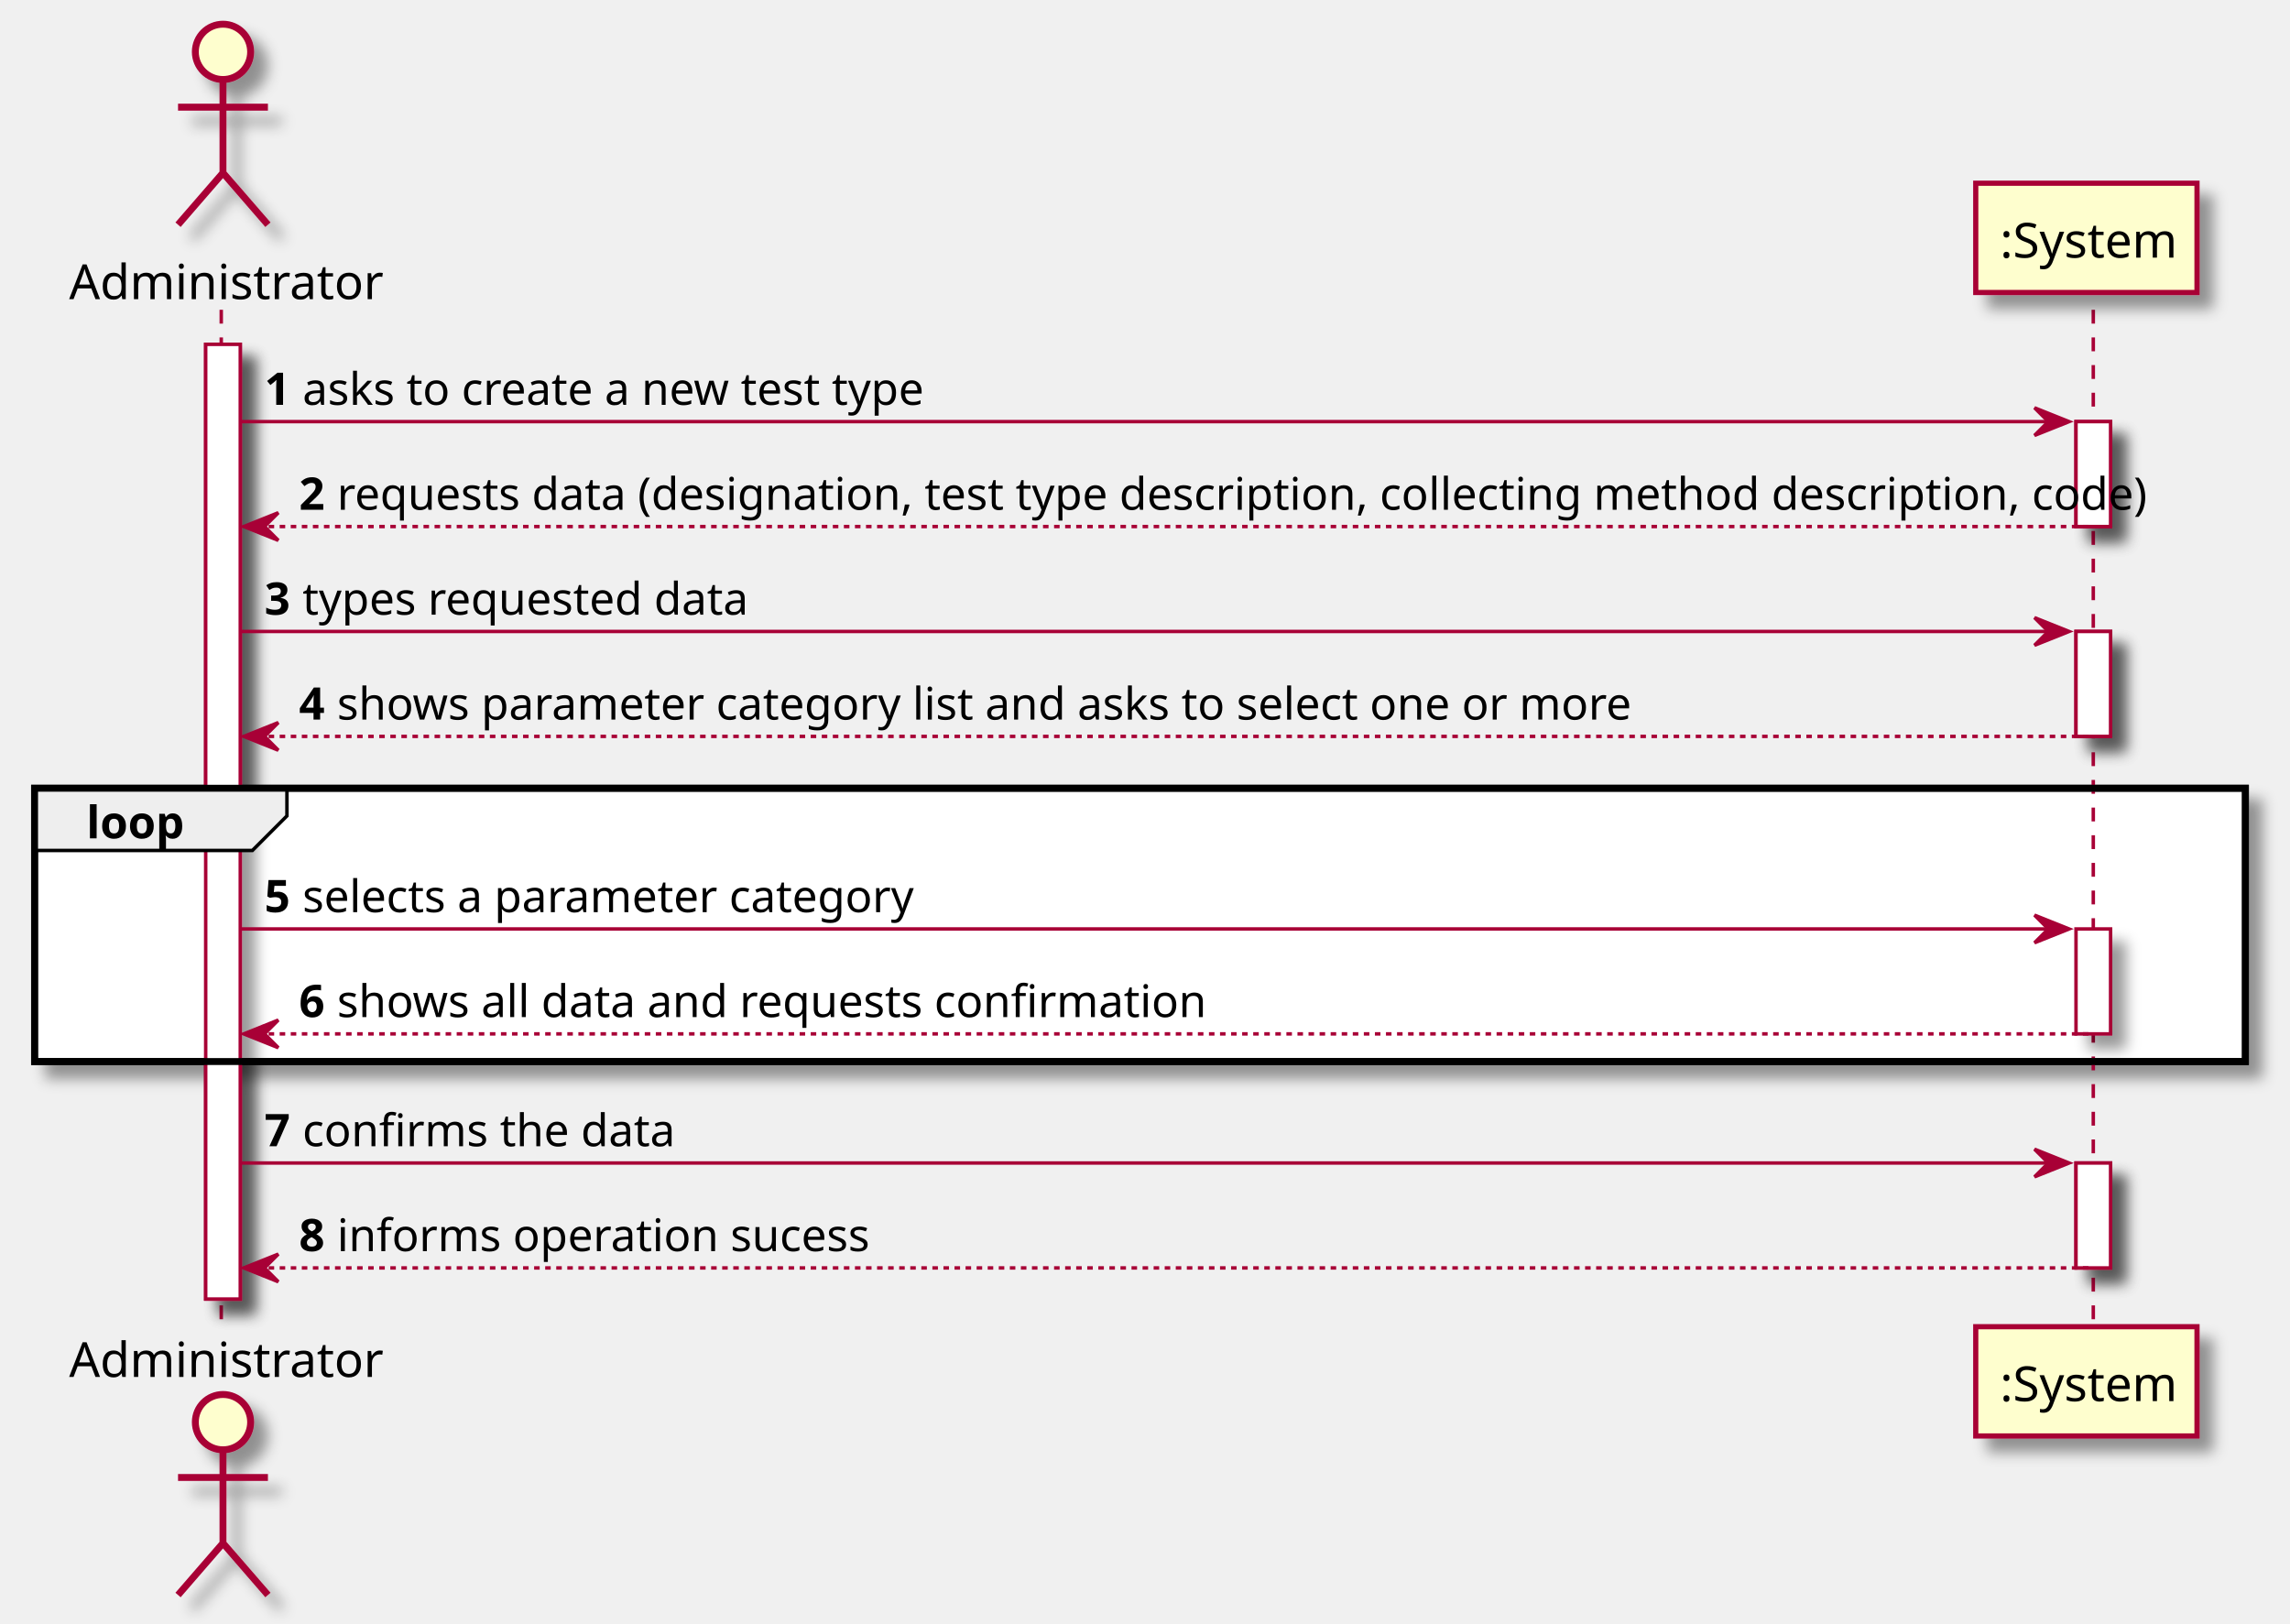
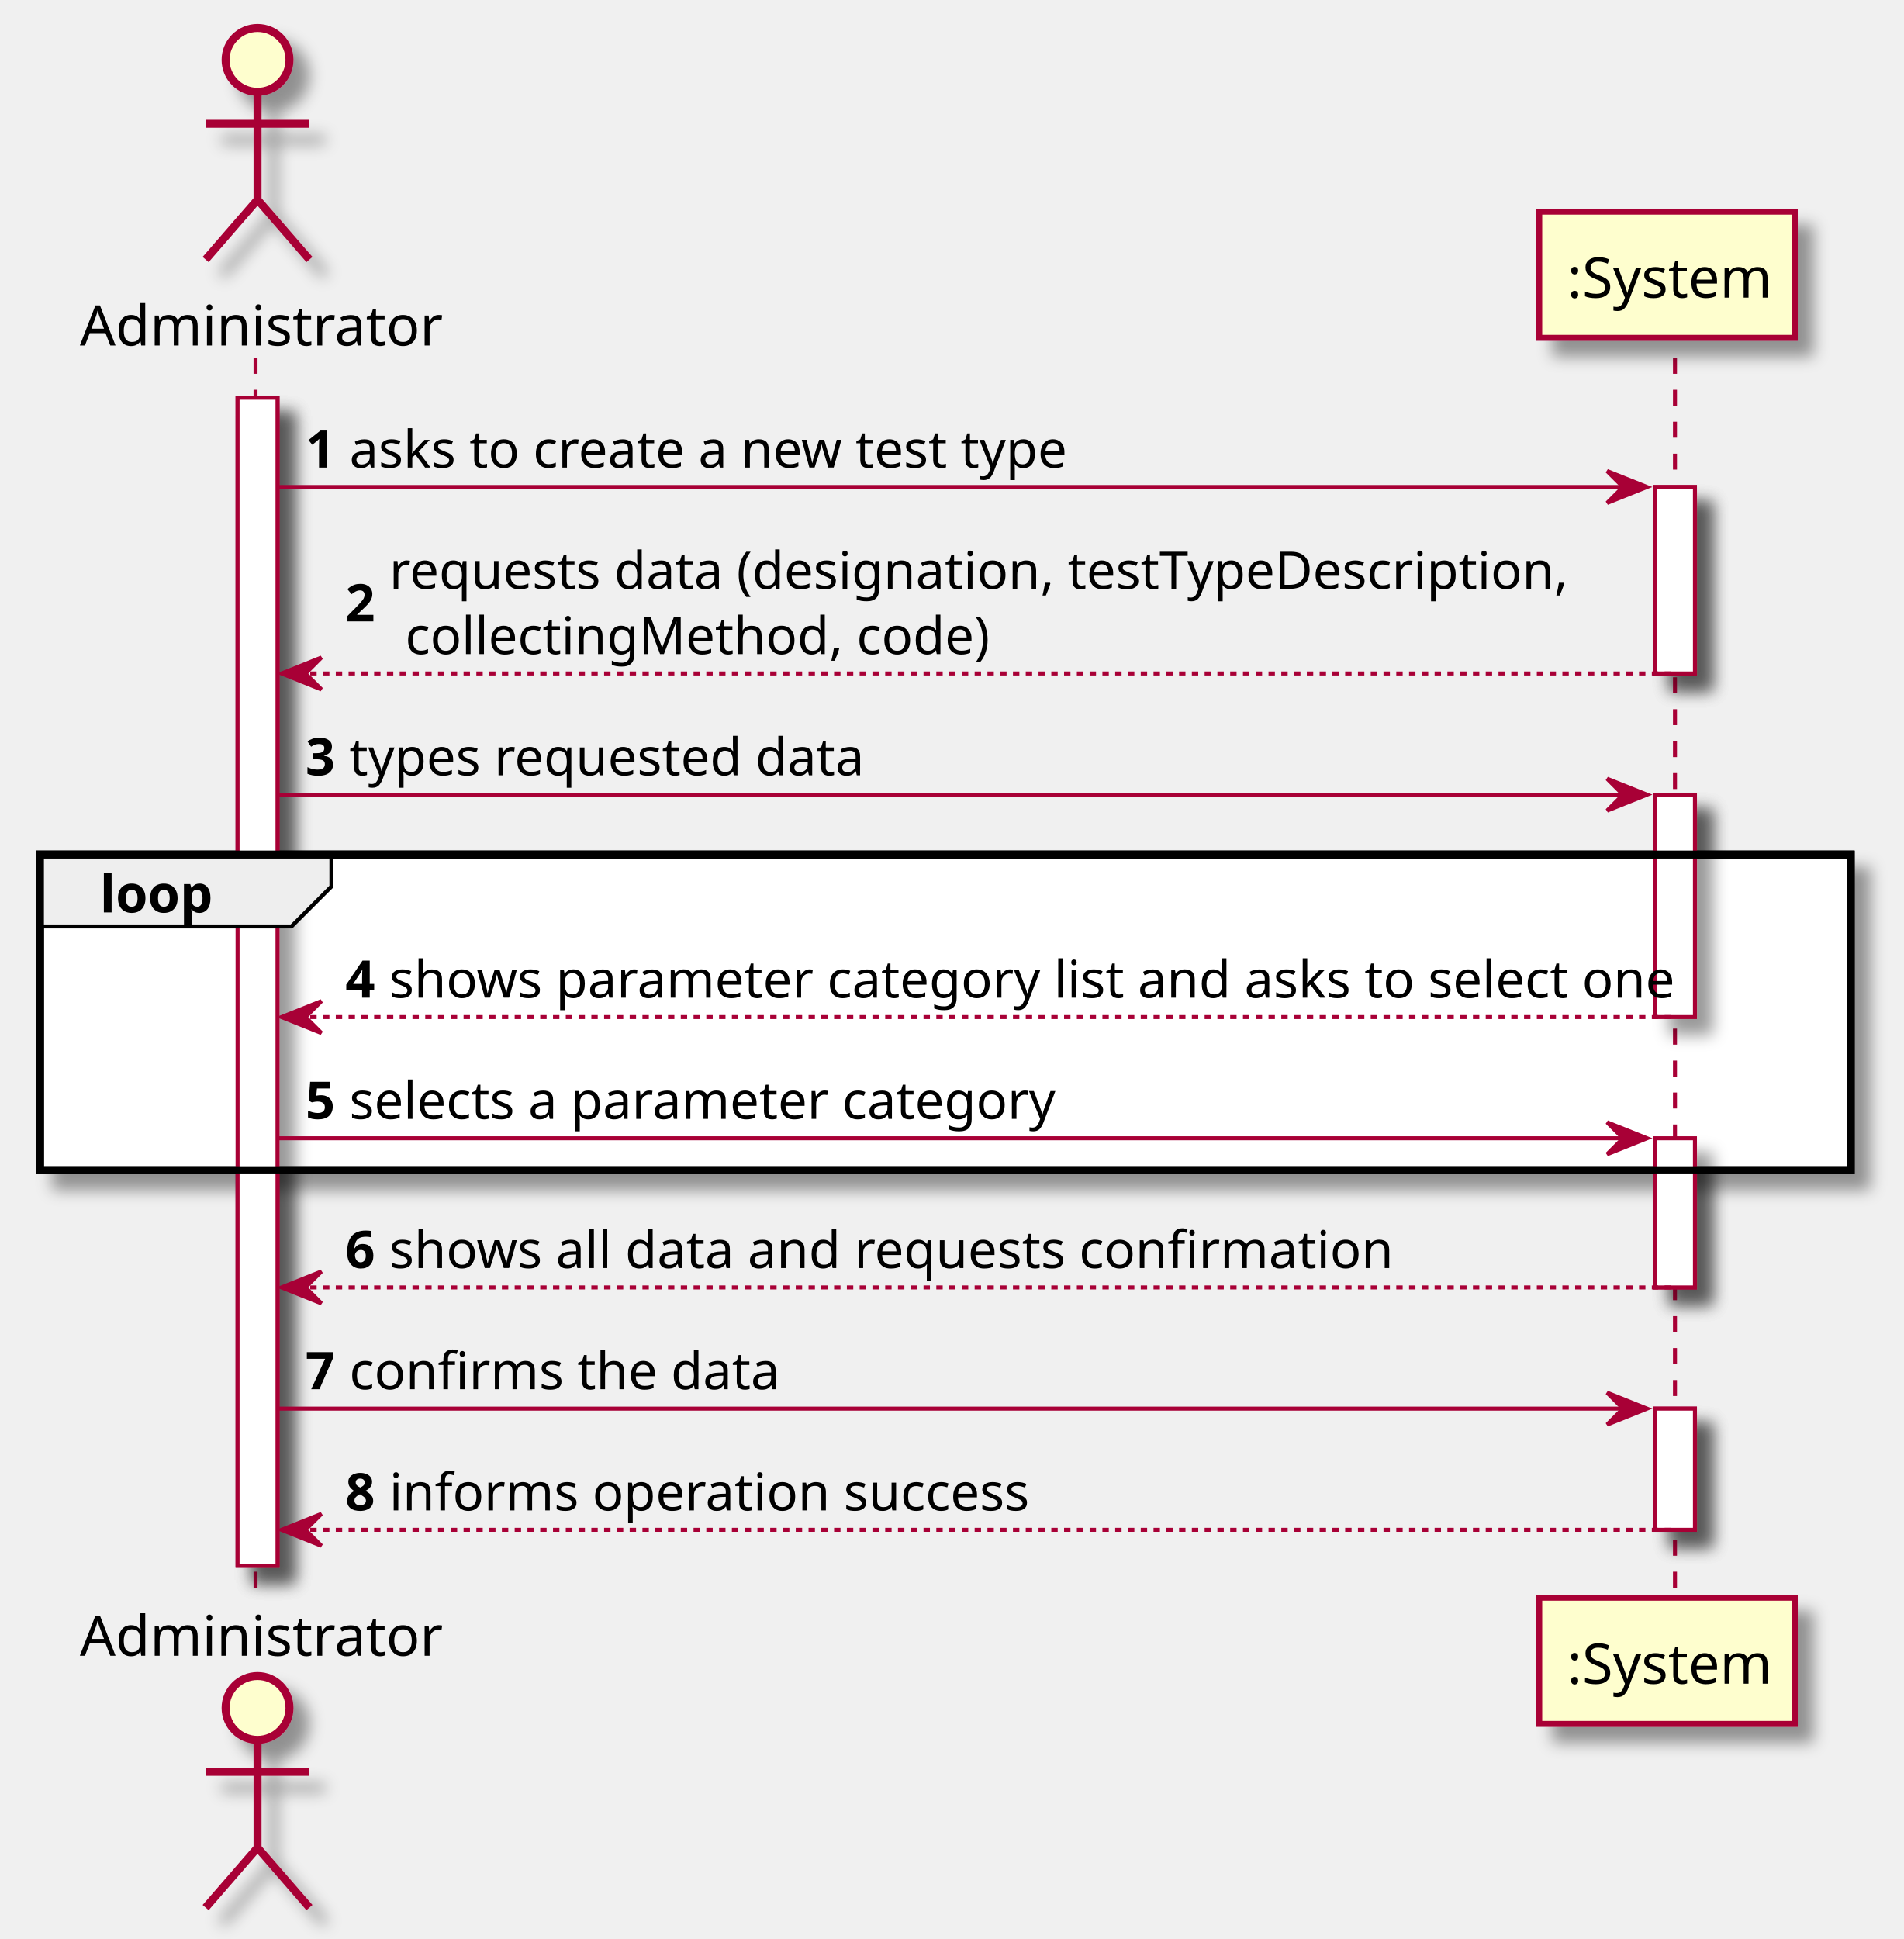
- <svg xmlns="http://www.w3.org/2000/svg" contentScriptType="application/ecmascript" contentStyleType="text/css" height="587.5px" preserveAspectRatio="none" style="width:828px;height:587px;" version="1.1" viewBox="0 0 828 587" width="828.75px" zoomAndPan="magnify">
+ <svg xmlns="http://www.w3.org/2000/svg" contentScriptType="application/ecmascript" contentStyleType="text/css" height="607.5px" preserveAspectRatio="none" style="width:596px;height:607px;" version="1.1" viewBox="0 0 596 607" width="596.25px" zoomAndPan="magnify">
  <defs>
-     <filter height="300%" id="fhy6abaydnhsi" width="300%" x="-1" y="-1">
+     <filter height="300%" id="f1mj1voha8i9du" width="300%" x="-1" y="-1">
      <feGaussianBlur result="blurOut" stdDeviation="2.5" />
      <feColorMatrix in="blurOut" result="blurOut2" type="matrix" values="0 0 0 0 0 0 0 0 0 0 0 0 0 0 0 0 0 0 .4 0" />
      <feOffset dx="5.0" dy="5.0" in="blurOut2" result="blurOut3" />
      <feBlend in="SourceGraphic" in2="blurOut3" mode="normal" />
    </filter>
  </defs>
  <g>
-     <rect fill="#FFFFFF" filter="url(#fhy6abaydnhsi)" height="345.205" style="stroke:#A80036;stroke-width:1.25;" width="12.5" x="74.375" y="124.512" />
-     <rect fill="#FFFFFF" filter="url(#fhy6abaydnhsi)" height="37.94" style="stroke:#A80036;stroke-width:1.25;" width="12.5" x="750.625" y="152.451" />
-     <rect fill="#FFFFFF" filter="url(#fhy6abaydnhsi)" height="37.94" style="stroke:#A80036;stroke-width:1.25;" width="12.5" x="750.625" y="228.33" />
-     <rect fill="#FFFFFF" filter="url(#fhy6abaydnhsi)" height="37.94" style="stroke:#A80036;stroke-width:1.25;" width="12.5" x="750.625" y="335.898" />
-     <rect fill="#FFFFFF" filter="url(#fhy6abaydnhsi)" height="37.94" style="stroke:#A80036;stroke-width:1.25;" width="12.5" x="750.625" y="420.527" />
-     <rect fill="#FFFFFF" filter="url(#fhy6abaydnhsi)" height="98.818" style="stroke:#000000;stroke-width:2.5;" width="799.375" x="12.5" y="285.019" />
-     <line style="stroke:#A80036;stroke-width:1.25;stroke-dasharray:5.0,5.0;" x1="80" x2="80" y1="112.012" y2="480.967" />
-     <line style="stroke:#A80036;stroke-width:1.25;stroke-dasharray:5.0,5.0;" x1="756.875" x2="756.875" y1="112.012" y2="480.967" />
+     <rect fill="#FFFFFF" filter="url(#f1mj1voha8i9du)" height="365.644" style="stroke:#A80036;stroke-width:1.25;" width="12.5" x="74.375" y="124.512" />
+     <rect fill="#FFFFFF" filter="url(#f1mj1voha8i9du)" height="58.379" style="stroke:#A80036;stroke-width:1.25;" width="12.5" x="518.125" y="152.451" />
+     <rect fill="#FFFFFF" filter="url(#f1mj1voha8i9du)" height="69.629" style="stroke:#A80036;stroke-width:1.25;" width="12.5" x="518.125" y="248.769" />
+     <rect fill="#FFFFFF" filter="url(#f1mj1voha8i9du)" height="46.69" style="stroke:#A80036;stroke-width:1.25;" width="12.5" x="518.125" y="356.338" />
+     <rect fill="#FFFFFF" filter="url(#f1mj1voha8i9du)" height="37.94" style="stroke:#A80036;stroke-width:1.25;" width="12.5" x="518.125" y="440.967" />
+     <rect fill="#FFFFFF" filter="url(#f1mj1voha8i9du)" height="98.818" style="stroke:#000000;stroke-width:2.5;" width="566.875" x="12.5" y="267.519" />
+     <line style="stroke:#A80036;stroke-width:1.25;stroke-dasharray:5.0,5.0;" x1="80" x2="80" y1="112.012" y2="501.406" />
+     <line style="stroke:#A80036;stroke-width:1.25;stroke-dasharray:5.0,5.0;" x1="524.375" x2="524.375" y1="112.012" y2="501.406" />
    <text fill="#000000" font-family="sans-serif" font-size="17.5" lengthAdjust="spacing" textLength="103.75" x="25" y="108.166">Administrator</text>
-     <ellipse cx="80.625" cy="18.75" fill="#FEFECE" filter="url(#fhy6abaydnhsi)" rx="10" ry="10" style="stroke:#A80036;stroke-width:2.5;" />
-     <path d="M80.625,28.75 L80.625,62.5 M64.375,38.75 L96.875,38.75 M80.625,62.5 L64.375,81.25 M80.625,62.5 L96.875,81.25 " fill="none" filter="url(#fhy6abaydnhsi)" style="stroke:#A80036;stroke-width:2.5;" />
-     <text fill="#000000" font-family="sans-serif" font-size="17.5" lengthAdjust="spacing" textLength="103.75" x="25" y="497.883">Administrator</text>
-     <ellipse cx="80.625" cy="514.229" fill="#FEFECE" filter="url(#fhy6abaydnhsi)" rx="10" ry="10" style="stroke:#A80036;stroke-width:2.5;" />
-     <path d="M80.625,524.229 L80.625,557.979 M64.375,534.229 L96.875,534.229 M80.625,557.979 L64.375,576.729 M80.625,557.979 L96.875,576.729 " fill="none" filter="url(#fhy6abaydnhsi)" style="stroke:#A80036;stroke-width:2.5;" />
-     <rect fill="#FEFECE" filter="url(#fhy6abaydnhsi)" height="39.512" style="stroke:#A80036;stroke-width:1.875;" width="80" x="714.375" y="66.25" />
-     <text fill="#000000" font-family="sans-serif" font-size="17.5" lengthAdjust="spacing" textLength="62.5" x="723.125" y="93.166">:System</text>
-     <rect fill="#FEFECE" filter="url(#fhy6abaydnhsi)" height="39.512" style="stroke:#A80036;stroke-width:1.875;" width="80" x="714.375" y="479.717" />
-     <text fill="#000000" font-family="sans-serif" font-size="17.5" lengthAdjust="spacing" textLength="62.5" x="723.125" y="506.633">:System</text>
-     <rect fill="#FFFFFF" filter="url(#fhy6abaydnhsi)" height="345.205" style="stroke:#A80036;stroke-width:1.25;" width="12.5" x="74.375" y="124.512" />
-     <rect fill="#FFFFFF" filter="url(#fhy6abaydnhsi)" height="37.94" style="stroke:#A80036;stroke-width:1.25;" width="12.5" x="750.625" y="152.451" />
-     <rect fill="#FFFFFF" filter="url(#fhy6abaydnhsi)" height="37.94" style="stroke:#A80036;stroke-width:1.25;" width="12.5" x="750.625" y="228.33" />
-     <rect fill="#FFFFFF" filter="url(#fhy6abaydnhsi)" height="37.94" style="stroke:#A80036;stroke-width:1.25;" width="12.5" x="750.625" y="335.898" />
-     <rect fill="#FFFFFF" filter="url(#fhy6abaydnhsi)" height="37.94" style="stroke:#A80036;stroke-width:1.25;" width="12.5" x="750.625" y="420.527" />
-     <polygon fill="#A80036" points="735.625,147.451,748.125,152.451,735.625,157.451,740.625,152.451" style="stroke:#A80036;stroke-width:1.25;" />
-     <line style="stroke:#A80036;stroke-width:1.25;" x1="86.875" x2="743.125" y1="152.451" y2="152.451" />
+     <ellipse cx="80.625" cy="18.75" fill="#FEFECE" filter="url(#f1mj1voha8i9du)" rx="10" ry="10" style="stroke:#A80036;stroke-width:2.5;" />
+     <path d="M80.625,28.75 L80.625,62.5 M64.375,38.75 L96.875,38.75 M80.625,62.5 L64.375,81.25 M80.625,62.5 L96.875,81.25 " fill="none" filter="url(#f1mj1voha8i9du)" style="stroke:#A80036;stroke-width:2.5;" />
+     <text fill="#000000" font-family="sans-serif" font-size="17.5" lengthAdjust="spacing" textLength="103.75" x="25" y="518.323">Administrator</text>
+     <ellipse cx="80.625" cy="534.668" fill="#FEFECE" filter="url(#f1mj1voha8i9du)" rx="10" ry="10" style="stroke:#A80036;stroke-width:2.5;" />
+     <path d="M80.625,544.668 L80.625,578.418 M64.375,554.668 L96.875,554.668 M80.625,578.418 L64.375,597.168 M80.625,578.418 L96.875,597.168 " fill="none" filter="url(#f1mj1voha8i9du)" style="stroke:#A80036;stroke-width:2.5;" />
+     <rect fill="#FEFECE" filter="url(#f1mj1voha8i9du)" height="39.512" style="stroke:#A80036;stroke-width:1.875;" width="80" x="481.875" y="66.25" />
+     <text fill="#000000" font-family="sans-serif" font-size="17.5" lengthAdjust="spacing" textLength="62.5" x="490.625" y="93.166">:System</text>
+     <rect fill="#FEFECE" filter="url(#f1mj1voha8i9du)" height="39.512" style="stroke:#A80036;stroke-width:1.875;" width="80" x="481.875" y="500.156" />
+     <text fill="#000000" font-family="sans-serif" font-size="17.5" lengthAdjust="spacing" textLength="62.5" x="490.625" y="527.073">:System</text>
+     <rect fill="#FFFFFF" filter="url(#f1mj1voha8i9du)" height="365.644" style="stroke:#A80036;stroke-width:1.25;" width="12.5" x="74.375" y="124.512" />
+     <rect fill="#FFFFFF" filter="url(#f1mj1voha8i9du)" height="58.379" style="stroke:#A80036;stroke-width:1.25;" width="12.5" x="518.125" y="152.451" />
+     <rect fill="#FFFFFF" filter="url(#f1mj1voha8i9du)" height="69.629" style="stroke:#A80036;stroke-width:1.25;" width="12.5" x="518.125" y="248.769" />
+     <rect fill="#FFFFFF" filter="url(#f1mj1voha8i9du)" height="46.69" style="stroke:#A80036;stroke-width:1.25;" width="12.5" x="518.125" y="356.338" />
+     <rect fill="#FFFFFF" filter="url(#f1mj1voha8i9du)" height="37.94" style="stroke:#A80036;stroke-width:1.25;" width="12.5" x="518.125" y="440.967" />
+     <polygon fill="#A80036" points="503.125,147.451,515.625,152.451,503.125,157.451,508.125,152.451" style="stroke:#A80036;stroke-width:1.25;" />
+     <line style="stroke:#A80036;stroke-width:1.25;" x1="86.875" x2="510.625" y1="152.451" y2="152.451" />
    <text fill="#000000" font-family="sans-serif" font-size="16.25" font-weight="bold" lengthAdjust="spacing" textLength="8.75" x="95.625" y="146.381">1</text>
    <text fill="#000000" font-family="sans-serif" font-size="16.25" lengthAdjust="spacing" textLength="220" x="109.375" y="146.381">asks to create a new test type</text>
-     <polygon fill="#A80036" points="100.625,185.391,88.125,190.391,100.625,195.391,95.625,190.391" style="stroke:#A80036;stroke-width:1.25;" />
-     <line style="stroke:#A80036;stroke-width:1.25;stroke-dasharray:2.0,2.0;" x1="93.125" x2="755.625" y1="190.391" y2="190.391" />
-     <text fill="#000000" font-family="sans-serif" font-size="16.25" font-weight="bold" lengthAdjust="spacing" textLength="8.75" x="108.125" y="184.32">2</text>
-     <text fill="#000000" font-family="sans-serif" font-size="16.25" lengthAdjust="spacing" textLength="620" x="121.875" y="184.32">requests data (designation, test type description, collecting method description, code)</text>
-     <polygon fill="#A80036" points="735.625,223.33,748.125,228.33,735.625,233.33,740.625,228.33" style="stroke:#A80036;stroke-width:1.25;" />
-     <line style="stroke:#A80036;stroke-width:1.25;" x1="86.875" x2="743.125" y1="228.33" y2="228.33" />
-     <text fill="#000000" font-family="sans-serif" font-size="16.25" font-weight="bold" lengthAdjust="spacing" textLength="8.75" x="95.625" y="222.26">3</text>
-     <text fill="#000000" font-family="sans-serif" font-size="16.25" lengthAdjust="spacing" textLength="152.5" x="109.375" y="222.26">types requested data</text>
-     <polygon fill="#A80036" points="100.625,261.269,88.125,266.269,100.625,271.269,95.625,266.269" style="stroke:#A80036;stroke-width:1.25;" />
-     <line style="stroke:#A80036;stroke-width:1.25;stroke-dasharray:2.0,2.0;" x1="93.125" x2="755.625" y1="266.269" y2="266.269" />
-     <text fill="#000000" font-family="sans-serif" font-size="16.25" font-weight="bold" lengthAdjust="spacing" textLength="8.75" x="108.125" y="260.199">4</text>
-     <text fill="#000000" font-family="sans-serif" font-size="16.25" lengthAdjust="spacing" textLength="447.5" x="121.875" y="260.199">shows parameter category list and asks to select one or more</text>
-     <path d="M12.5,285.019 L103.75,285.019 L103.75,295.019 L91.25,307.519 L12.5,307.519 L12.5,285.019 " fill="#EEEEEE" style="stroke:#000000;stroke-width:1.25;" />
-     <rect fill="none" height="98.818" style="stroke:#000000;stroke-width:2.5;" width="799.375" x="12.5" y="285.019" />
-     <text fill="#000000" font-family="sans-serif" font-size="16.25" font-weight="bold" lengthAdjust="spacing" textLength="35" x="31.25" y="303.138">loop</text>
-     <polygon fill="#A80036" points="735.625,330.898,748.125,335.898,735.625,340.898,740.625,335.898" style="stroke:#A80036;stroke-width:1.25;" />
-     <line style="stroke:#A80036;stroke-width:1.25;" x1="86.875" x2="743.125" y1="335.898" y2="335.898" />
-     <text fill="#000000" font-family="sans-serif" font-size="16.25" font-weight="bold" lengthAdjust="spacing" textLength="8.75" x="95.625" y="329.828">5</text>
-     <text fill="#000000" font-family="sans-serif" font-size="16.25" lengthAdjust="spacing" textLength="211.25" x="109.375" y="329.828">selects a parameter category</text>
-     <polygon fill="#A80036" points="100.625,368.838,88.125,373.838,100.625,378.838,95.625,373.838" style="stroke:#A80036;stroke-width:1.25;" />
-     <line style="stroke:#A80036;stroke-width:1.25;stroke-dasharray:2.0,2.0;" x1="93.125" x2="755.625" y1="373.838" y2="373.838" />
-     <text fill="#000000" font-family="sans-serif" font-size="16.25" font-weight="bold" lengthAdjust="spacing" textLength="8.75" x="108.125" y="367.767">6</text>
-     <text fill="#000000" font-family="sans-serif" font-size="16.25" lengthAdjust="spacing" textLength="295" x="121.875" y="367.767">shows all data and requests confirmation</text>
-     <polygon fill="#A80036" points="735.625,415.527,748.125,420.527,735.625,425.527,740.625,420.527" style="stroke:#A80036;stroke-width:1.25;" />
-     <line style="stroke:#A80036;stroke-width:1.25;" x1="86.875" x2="743.125" y1="420.527" y2="420.527" />
-     <text fill="#000000" font-family="sans-serif" font-size="16.25" font-weight="bold" lengthAdjust="spacing" textLength="8.75" x="95.625" y="414.457">7</text>
-     <text fill="#000000" font-family="sans-serif" font-size="16.25" lengthAdjust="spacing" textLength="125" x="109.375" y="414.457">confirms the data</text>
-     <polygon fill="#A80036" points="100.625,453.467,88.125,458.467,100.625,463.467,95.625,458.467" style="stroke:#A80036;stroke-width:1.25;" />
-     <line style="stroke:#A80036;stroke-width:1.25;stroke-dasharray:2.0,2.0;" x1="93.125" x2="755.625" y1="458.467" y2="458.467" />
-     <text fill="#000000" font-family="sans-serif" font-size="16.25" font-weight="bold" lengthAdjust="spacing" textLength="8.75" x="108.125" y="452.396">8</text>
-     <text fill="#000000" font-family="sans-serif" font-size="16.25" lengthAdjust="spacing" textLength="181.25" x="121.875" y="452.396">informs operation sucess</text>
+     <polygon fill="#A80036" points="100.625,205.83,88.125,210.83,100.625,215.83,95.625,210.83" style="stroke:#A80036;stroke-width:1.25;" />
+     <line style="stroke:#A80036;stroke-width:1.25;stroke-dasharray:2.0,2.0;" x1="93.125" x2="523.125" y1="210.83" y2="210.83" />
+     <text fill="#000000" font-family="sans-serif" font-size="16.25" font-weight="bold" lengthAdjust="spacing" textLength="8.75" x="108.125" y="194.54">2</text>
+     <text fill="#000000" font-family="sans-serif" font-size="16.25" lengthAdjust="spacing" textLength="350" x="121.875" y="184.32">requests data (designation, testTypeDescription,</text>
+     <text fill="#000000" font-family="sans-serif" font-size="16.25" lengthAdjust="spacing" textLength="172.5" x="126.875" y="204.76">collectingMethod, code)</text>
+     <polygon fill="#A80036" points="503.125,243.769,515.625,248.769,503.125,253.769,508.125,248.769" style="stroke:#A80036;stroke-width:1.25;" />
+     <line style="stroke:#A80036;stroke-width:1.25;" x1="86.875" x2="510.625" y1="248.769" y2="248.769" />
+     <text fill="#000000" font-family="sans-serif" font-size="16.25" font-weight="bold" lengthAdjust="spacing" textLength="8.75" x="95.625" y="242.699">3</text>
+     <text fill="#000000" font-family="sans-serif" font-size="16.25" lengthAdjust="spacing" textLength="152.5" x="109.375" y="242.699">types requested data</text>
+     <path d="M12.5,267.519 L103.75,267.519 L103.75,277.519 L91.25,290.019 L12.5,290.019 L12.5,267.519 " fill="#EEEEEE" style="stroke:#000000;stroke-width:1.25;" />
+     <rect fill="none" height="98.818" style="stroke:#000000;stroke-width:2.5;" width="566.875" x="12.5" y="267.519" />
+     <text fill="#000000" font-family="sans-serif" font-size="16.25" font-weight="bold" lengthAdjust="spacing" textLength="35" x="31.25" y="285.638">loop</text>
+     <polygon fill="#A80036" points="100.625,313.398,88.125,318.398,100.625,323.398,95.625,318.398" style="stroke:#A80036;stroke-width:1.25;" />
+     <line style="stroke:#A80036;stroke-width:1.25;stroke-dasharray:2.0,2.0;" x1="93.125" x2="523.125" y1="318.398" y2="318.398" />
+     <text fill="#000000" font-family="sans-serif" font-size="16.25" font-weight="bold" lengthAdjust="spacing" textLength="8.75" x="108.125" y="312.328">4</text>
+     <text fill="#000000" font-family="sans-serif" font-size="16.25" lengthAdjust="spacing" textLength="387.5" x="121.875" y="312.328">shows parameter category list and asks to select one</text>
+     <polygon fill="#A80036" points="503.125,351.338,515.625,356.338,503.125,361.338,508.125,356.338" style="stroke:#A80036;stroke-width:1.25;" />
+     <line style="stroke:#A80036;stroke-width:1.25;" x1="86.875" x2="510.625" y1="356.338" y2="356.338" />
+     <text fill="#000000" font-family="sans-serif" font-size="16.25" font-weight="bold" lengthAdjust="spacing" textLength="8.75" x="95.625" y="350.267">5</text>
+     <text fill="#000000" font-family="sans-serif" font-size="16.25" lengthAdjust="spacing" textLength="211.25" x="109.375" y="350.267">selects a parameter category</text>
+     <polygon fill="#A80036" points="100.625,398.027,88.125,403.027,100.625,408.027,95.625,403.027" style="stroke:#A80036;stroke-width:1.25;" />
+     <line style="stroke:#A80036;stroke-width:1.25;stroke-dasharray:2.0,2.0;" x1="93.125" x2="523.125" y1="403.027" y2="403.027" />
+     <text fill="#000000" font-family="sans-serif" font-size="16.25" font-weight="bold" lengthAdjust="spacing" textLength="8.75" x="108.125" y="396.957">6</text>
+     <text fill="#000000" font-family="sans-serif" font-size="16.25" lengthAdjust="spacing" textLength="295" x="121.875" y="396.957">shows all data and requests confirmation</text>
+     <polygon fill="#A80036" points="503.125,435.967,515.625,440.967,503.125,445.967,508.125,440.967" style="stroke:#A80036;stroke-width:1.25;" />
+     <line style="stroke:#A80036;stroke-width:1.25;" x1="86.875" x2="510.625" y1="440.967" y2="440.967" />
+     <text fill="#000000" font-family="sans-serif" font-size="16.25" font-weight="bold" lengthAdjust="spacing" textLength="8.75" x="95.625" y="434.896">7</text>
+     <text fill="#000000" font-family="sans-serif" font-size="16.25" lengthAdjust="spacing" textLength="125" x="109.375" y="434.896">confirms the data</text>
+     <polygon fill="#A80036" points="100.625,473.906,88.125,478.906,100.625,483.906,95.625,478.906" style="stroke:#A80036;stroke-width:1.25;" />
+     <line style="stroke:#A80036;stroke-width:1.25;stroke-dasharray:2.0,2.0;" x1="93.125" x2="523.125" y1="478.906" y2="478.906" />
+     <text fill="#000000" font-family="sans-serif" font-size="16.25" font-weight="bold" lengthAdjust="spacing" textLength="8.75" x="108.125" y="472.836">8</text>
+     <text fill="#000000" font-family="sans-serif" font-size="16.25" lengthAdjust="spacing" textLength="190" x="121.875" y="472.836">informs operation success</text>
  </g>
</svg>
